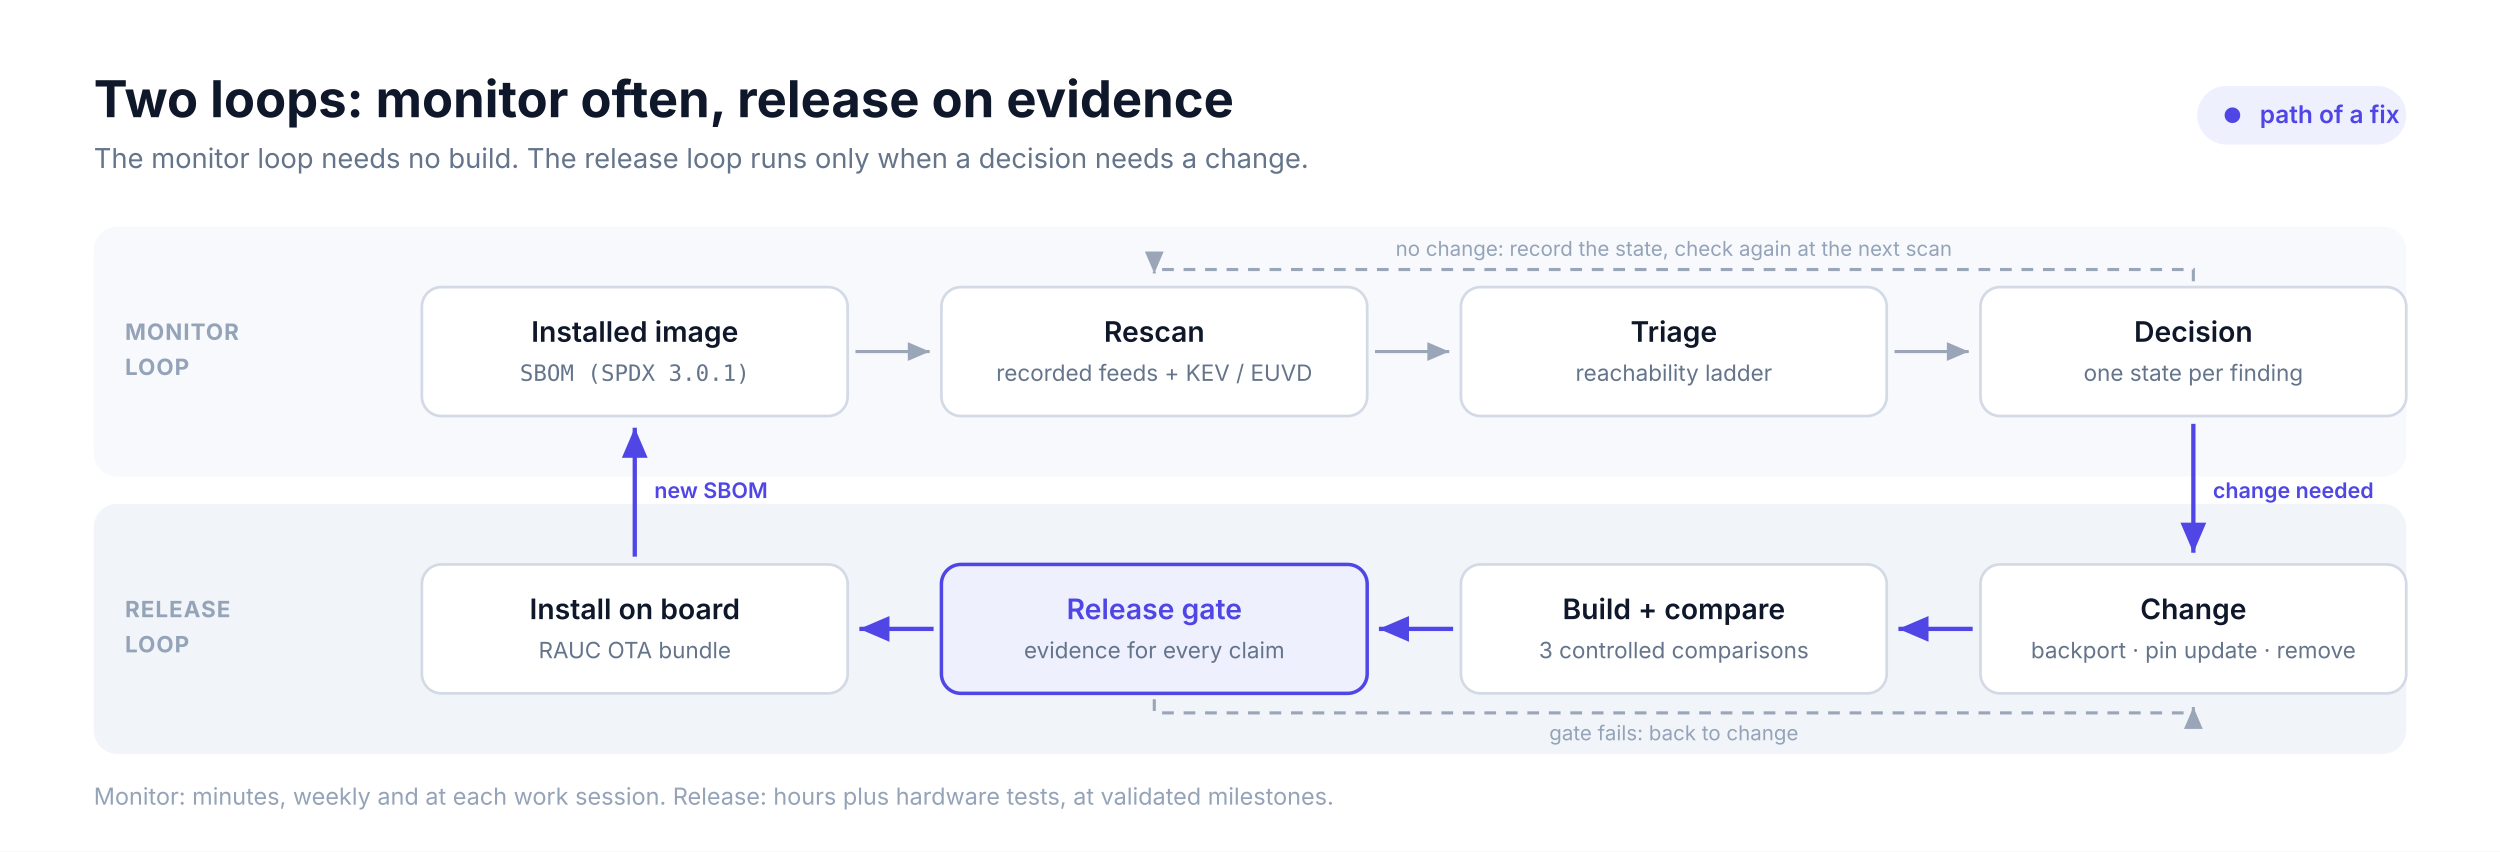
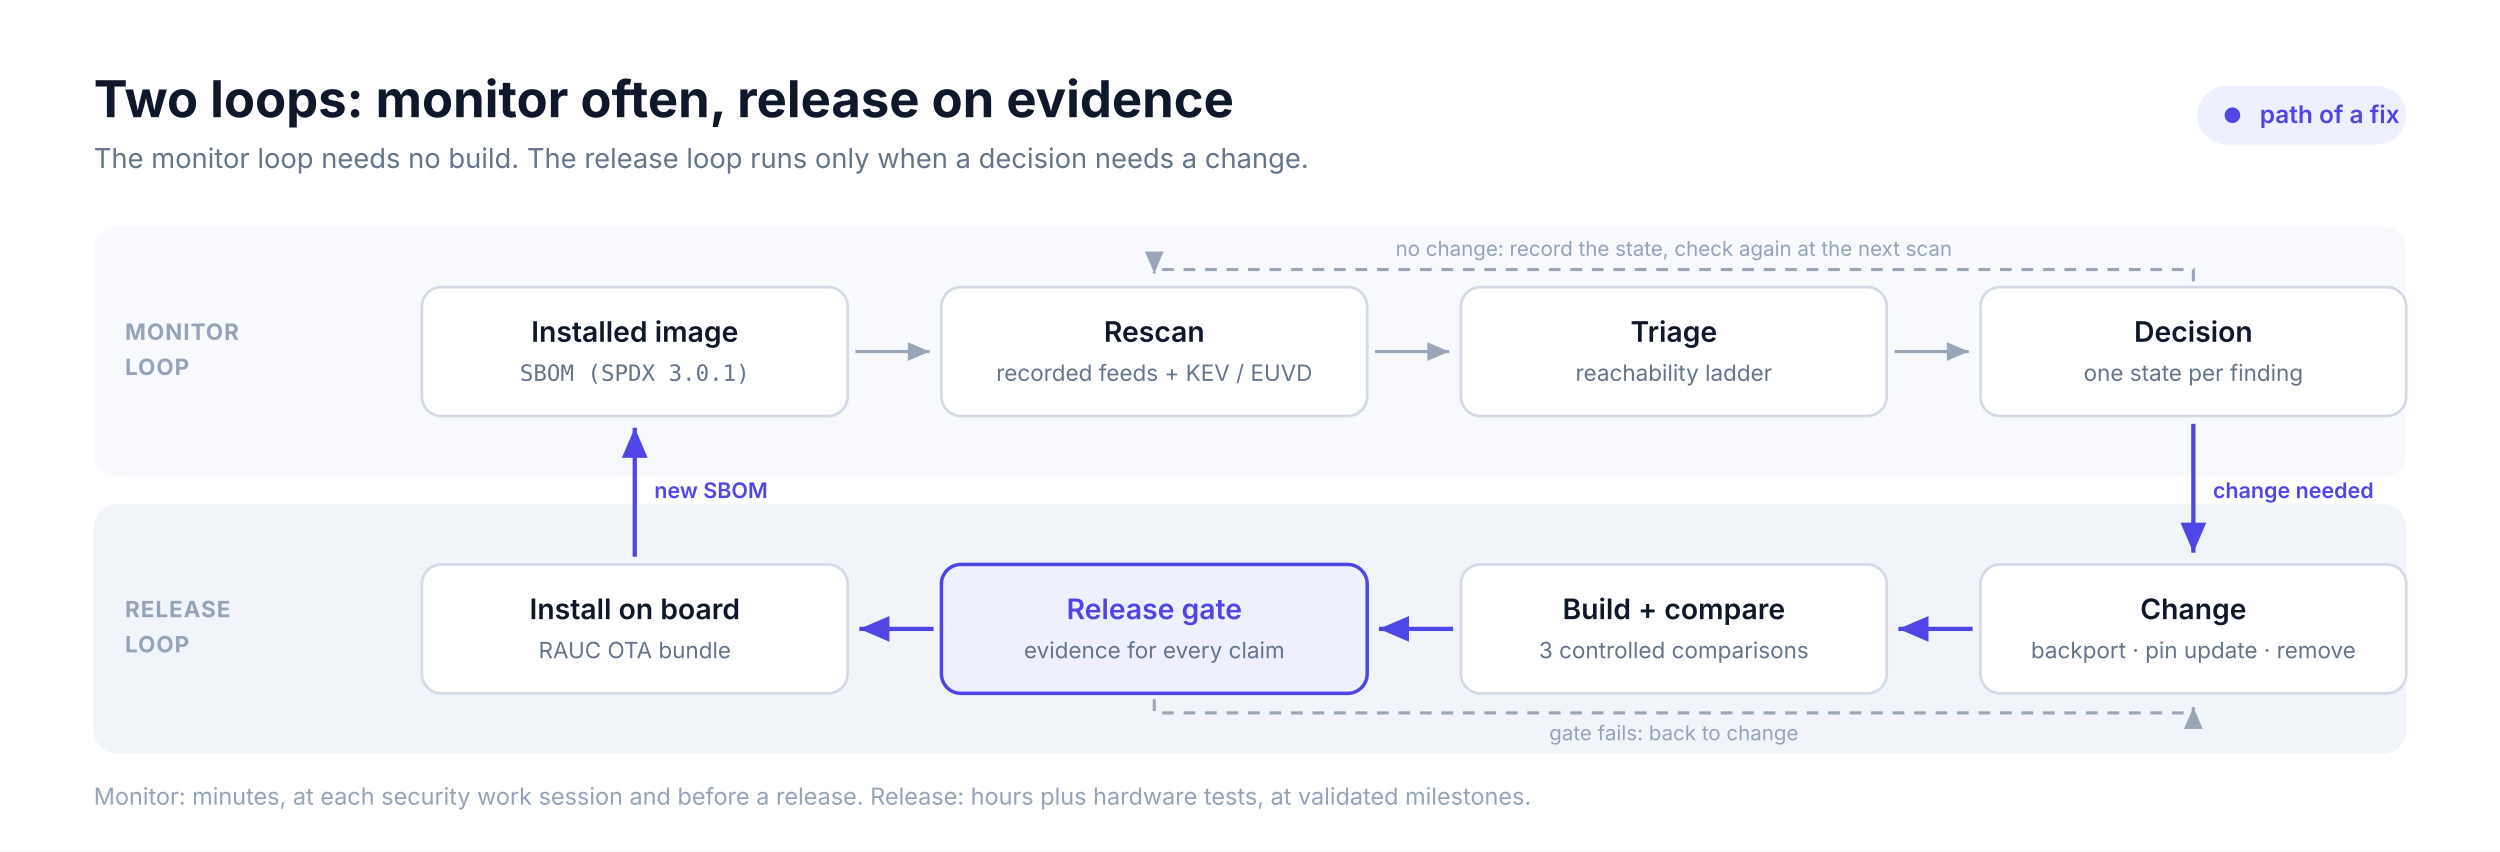
<svg xmlns="http://www.w3.org/2000/svg" viewBox="0 0 1280 436" font-family="Inter, 'IBM Plex Sans', 'Segoe UI', system-ui, 'Liberation Sans', 'DejaVu Sans', sans-serif">
  <defs>
    <marker id="arw" markerWidth="9" markerHeight="9" refX="7" refY="3" orient="auto">
      <path d="M0,0 L7,3 L0,6 Z" fill="#9AA6B8" />
    </marker>
    <marker id="arwA" markerWidth="9" markerHeight="9" refX="7" refY="3" orient="auto">
      <path d="M0,0 L7,3 L0,6 Z" fill="#4F46E5" />
    </marker>
  </defs>
  <rect width="1280" height="436" fill="#FFFFFF" />
  <text x="48" y="60" font-size="26" font-weight="700" fill="#0F172A">Two loops: monitor often, release on evidence</text>
  <text x="48" y="86" font-size="14" fill="#64748B">The monitor loop needs no build. The release loop runs only when a decision needs a change.</text>
  <rect x="1125" y="44" width="107" height="30" rx="15" fill="#EEF0FE" />
  <circle cx="1143" cy="59" r="4" fill="#4F46E5" />
  <text x="1157" y="63" font-size="12.5" fill="#4F46E5" font-weight="600">path of a fix</text>
  <rect x="48" y="116" width="1184" height="128" rx="12" fill="#F7F9FC" />
  <text x="64" y="174.0" font-size="11.5" font-weight="700" fill="#94A3B8" letter-spacing="0.5">MONITOR</text>
  <text x="64" y="192.0" font-size="11.5" font-weight="700" fill="#94A3B8" letter-spacing="0.5">LOOP</text>
  <rect x="48" y="258" width="1184" height="128" rx="12" fill="#F1F5F9" />
  <text x="64" y="316.0" font-size="11.5" font-weight="700" fill="#94A3B8" letter-spacing="0.5">RELEASE</text>
  <text x="64" y="334.0" font-size="11.5" font-weight="700" fill="#94A3B8" letter-spacing="0.5">LOOP</text>
  <rect x="216.0" y="147.0" width="218.0" height="66" rx="10" fill="#FFFFFF" stroke="#D3DAE6" stroke-width="1.4" />
  <text x="325.0" y="175.0" font-size="14.5" font-weight="600" fill="#0F172A" text-anchor="middle">Installed image</text>
  <text x="325.0" y="195.0" font-size="11.5" fill="#64748B" text-anchor="middle" font-family="'JetBrains Mono', 'IBM Plex Mono', 'DejaVu Sans Mono', monospace">SBOM (SPDX 3.0.1)</text>
  <rect x="482.0" y="147.0" width="218.0" height="66" rx="10" fill="#FFFFFF" stroke="#D3DAE6" stroke-width="1.4" />
  <text x="591.0" y="175.0" font-size="14.5" font-weight="600" fill="#0F172A" text-anchor="middle">Rescan</text>
  <text x="591.0" y="195.0" font-size="11.5" fill="#64748B" text-anchor="middle" font-family="Inter, 'IBM Plex Sans', 'Segoe UI', system-ui, 'Liberation Sans', 'DejaVu Sans', sans-serif">recorded feeds + KEV / EUVD</text>
  <rect x="748.0" y="147.0" width="218.0" height="66" rx="10" fill="#FFFFFF" stroke="#D3DAE6" stroke-width="1.4" />
  <text x="857.0" y="175.0" font-size="14.5" font-weight="600" fill="#0F172A" text-anchor="middle">Triage</text>
  <text x="857.0" y="195.0" font-size="11.5" fill="#64748B" text-anchor="middle" font-family="Inter, 'IBM Plex Sans', 'Segoe UI', system-ui, 'Liberation Sans', 'DejaVu Sans', sans-serif">reachability ladder</text>
  <rect x="1014.0" y="147.0" width="218.0" height="66" rx="10" fill="#FFFFFF" stroke="#D3DAE6" stroke-width="1.4" />
  <text x="1123.0" y="175.0" font-size="14.5" font-weight="600" fill="#0F172A" text-anchor="middle">Decision</text>
  <text x="1123.0" y="195.0" font-size="11.5" fill="#64748B" text-anchor="middle" font-family="Inter, 'IBM Plex Sans', 'Segoe UI', system-ui, 'Liberation Sans', 'DejaVu Sans', sans-serif">one state per finding</text>
  <line x1="438.0" y1="180.0" x2="476.0" y2="180.0" stroke="#9AA6B8" stroke-width="1.6" marker-end="url(#arw)" />
  <line x1="704.0" y1="180.0" x2="742.0" y2="180.0" stroke="#9AA6B8" stroke-width="1.6" marker-end="url(#arw)" />
  <line x1="970.0" y1="180.0" x2="1008.0" y2="180.0" stroke="#9AA6B8" stroke-width="1.6" marker-end="url(#arw)" />
  <rect x="1014.0" y="289.0" width="218.0" height="66" rx="10" fill="#FFFFFF" stroke="#D3DAE6" stroke-width="1.4" />
  <text x="1123.0" y="317.0" font-size="14.5" font-weight="600" fill="#0F172A" text-anchor="middle">Change</text>
  <text x="1123.0" y="337.0" font-size="11.5" fill="#64748B" text-anchor="middle" font-family="Inter, 'IBM Plex Sans', 'Segoe UI', system-ui, 'Liberation Sans', 'DejaVu Sans', sans-serif">backport · pin update · remove</text>
  <rect x="748.0" y="289.0" width="218.0" height="66" rx="10" fill="#FFFFFF" stroke="#D3DAE6" stroke-width="1.4" />
  <text x="857.0" y="317.0" font-size="14.5" font-weight="600" fill="#0F172A" text-anchor="middle">Build + compare</text>
  <text x="857.0" y="337.0" font-size="11.5" fill="#64748B" text-anchor="middle" font-family="Inter, 'IBM Plex Sans', 'Segoe UI', system-ui, 'Liberation Sans', 'DejaVu Sans', sans-serif">3 controlled comparisons</text>
  <rect x="482.0" y="289.0" width="218.0" height="66" rx="10" fill="#EEF0FE" stroke="#4F46E5" stroke-width="1.8" />
  <text x="591.0" y="317.0" font-size="14.5" font-weight="600" fill="#4F46E5" text-anchor="middle">Release gate</text>
  <text x="591.0" y="337.0" font-size="11.5" fill="#64748B" text-anchor="middle" font-family="Inter, 'IBM Plex Sans', 'Segoe UI', system-ui, 'Liberation Sans', 'DejaVu Sans', sans-serif">evidence for every claim</text>
  <rect x="216.0" y="289.0" width="218.0" height="66" rx="10" fill="#FFFFFF" stroke="#D3DAE6" stroke-width="1.4" />
  <text x="325.0" y="317.0" font-size="14.5" font-weight="600" fill="#0F172A" text-anchor="middle">Install on board</text>
  <text x="325.0" y="337.0" font-size="11.5" fill="#64748B" text-anchor="middle" font-family="Inter, 'IBM Plex Sans', 'Segoe UI', system-ui, 'Liberation Sans', 'DejaVu Sans', sans-serif">RAUC OTA bundle</text>
  <line x1="1010.0" y1="322.0" x2="972.0" y2="322.0" stroke="#4F46E5" stroke-width="2.2" marker-end="url(#arwA)" />
  <line x1="744.0" y1="322.0" x2="706.0" y2="322.0" stroke="#4F46E5" stroke-width="2.2" marker-end="url(#arwA)" />
  <line x1="478.0" y1="322.0" x2="440.0" y2="322.0" stroke="#4F46E5" stroke-width="2.2" marker-end="url(#arwA)" />
  <line x1="1123.0" y1="217.0" x2="1123.0" y2="283.0" stroke="#4F46E5" stroke-width="2.2" marker-end="url(#arwA)" />
  <text x="1133.0" y="255.0" font-size="11" font-weight="600" fill="#4F46E5">change needed</text>
  <line x1="325.0" y1="285.0" x2="325.0" y2="219.0" stroke="#4F46E5" stroke-width="2.2" marker-end="url(#arwA)" />
  <text x="335.0" y="255.0" font-size="11" font-weight="600" fill="#4F46E5">new SBOM</text>
  <path d="M 1123.0 144.0 L 1123.0 138 L 591.0 138 L 591.0 140.0" fill="none" stroke="#9AA6B8" stroke-width="1.6" stroke-dasharray="6,5" marker-end="url(#arw)" />
  <text x="857.0" y="131" font-size="10.5" fill="#94A3B8" text-anchor="middle">no change: record the state, check again at the next scan</text>
  <path d="M 591.0 358.0 L 591.0 365 L 1123.0 365 L 1123.0 362.0" fill="none" stroke="#9AA6B8" stroke-width="1.6" stroke-dasharray="6,5" marker-end="url(#arw)" />
  <text x="857.0" y="379" font-size="10.5" fill="#94A3B8" text-anchor="middle">gate fails: back to change</text>
-   <text x="48" y="412" font-size="12" fill="#94A3B8">Monitor: minutes, weekly and at each work session.   Release: hours plus hardware tests, at validated milestones.</text>
+   <text x="48" y="412" font-size="12" fill="#94A3B8">Monitor: minutes, at each security work session and before a release.   Release: hours plus hardware tests, at validated milestones.</text>
</svg>
